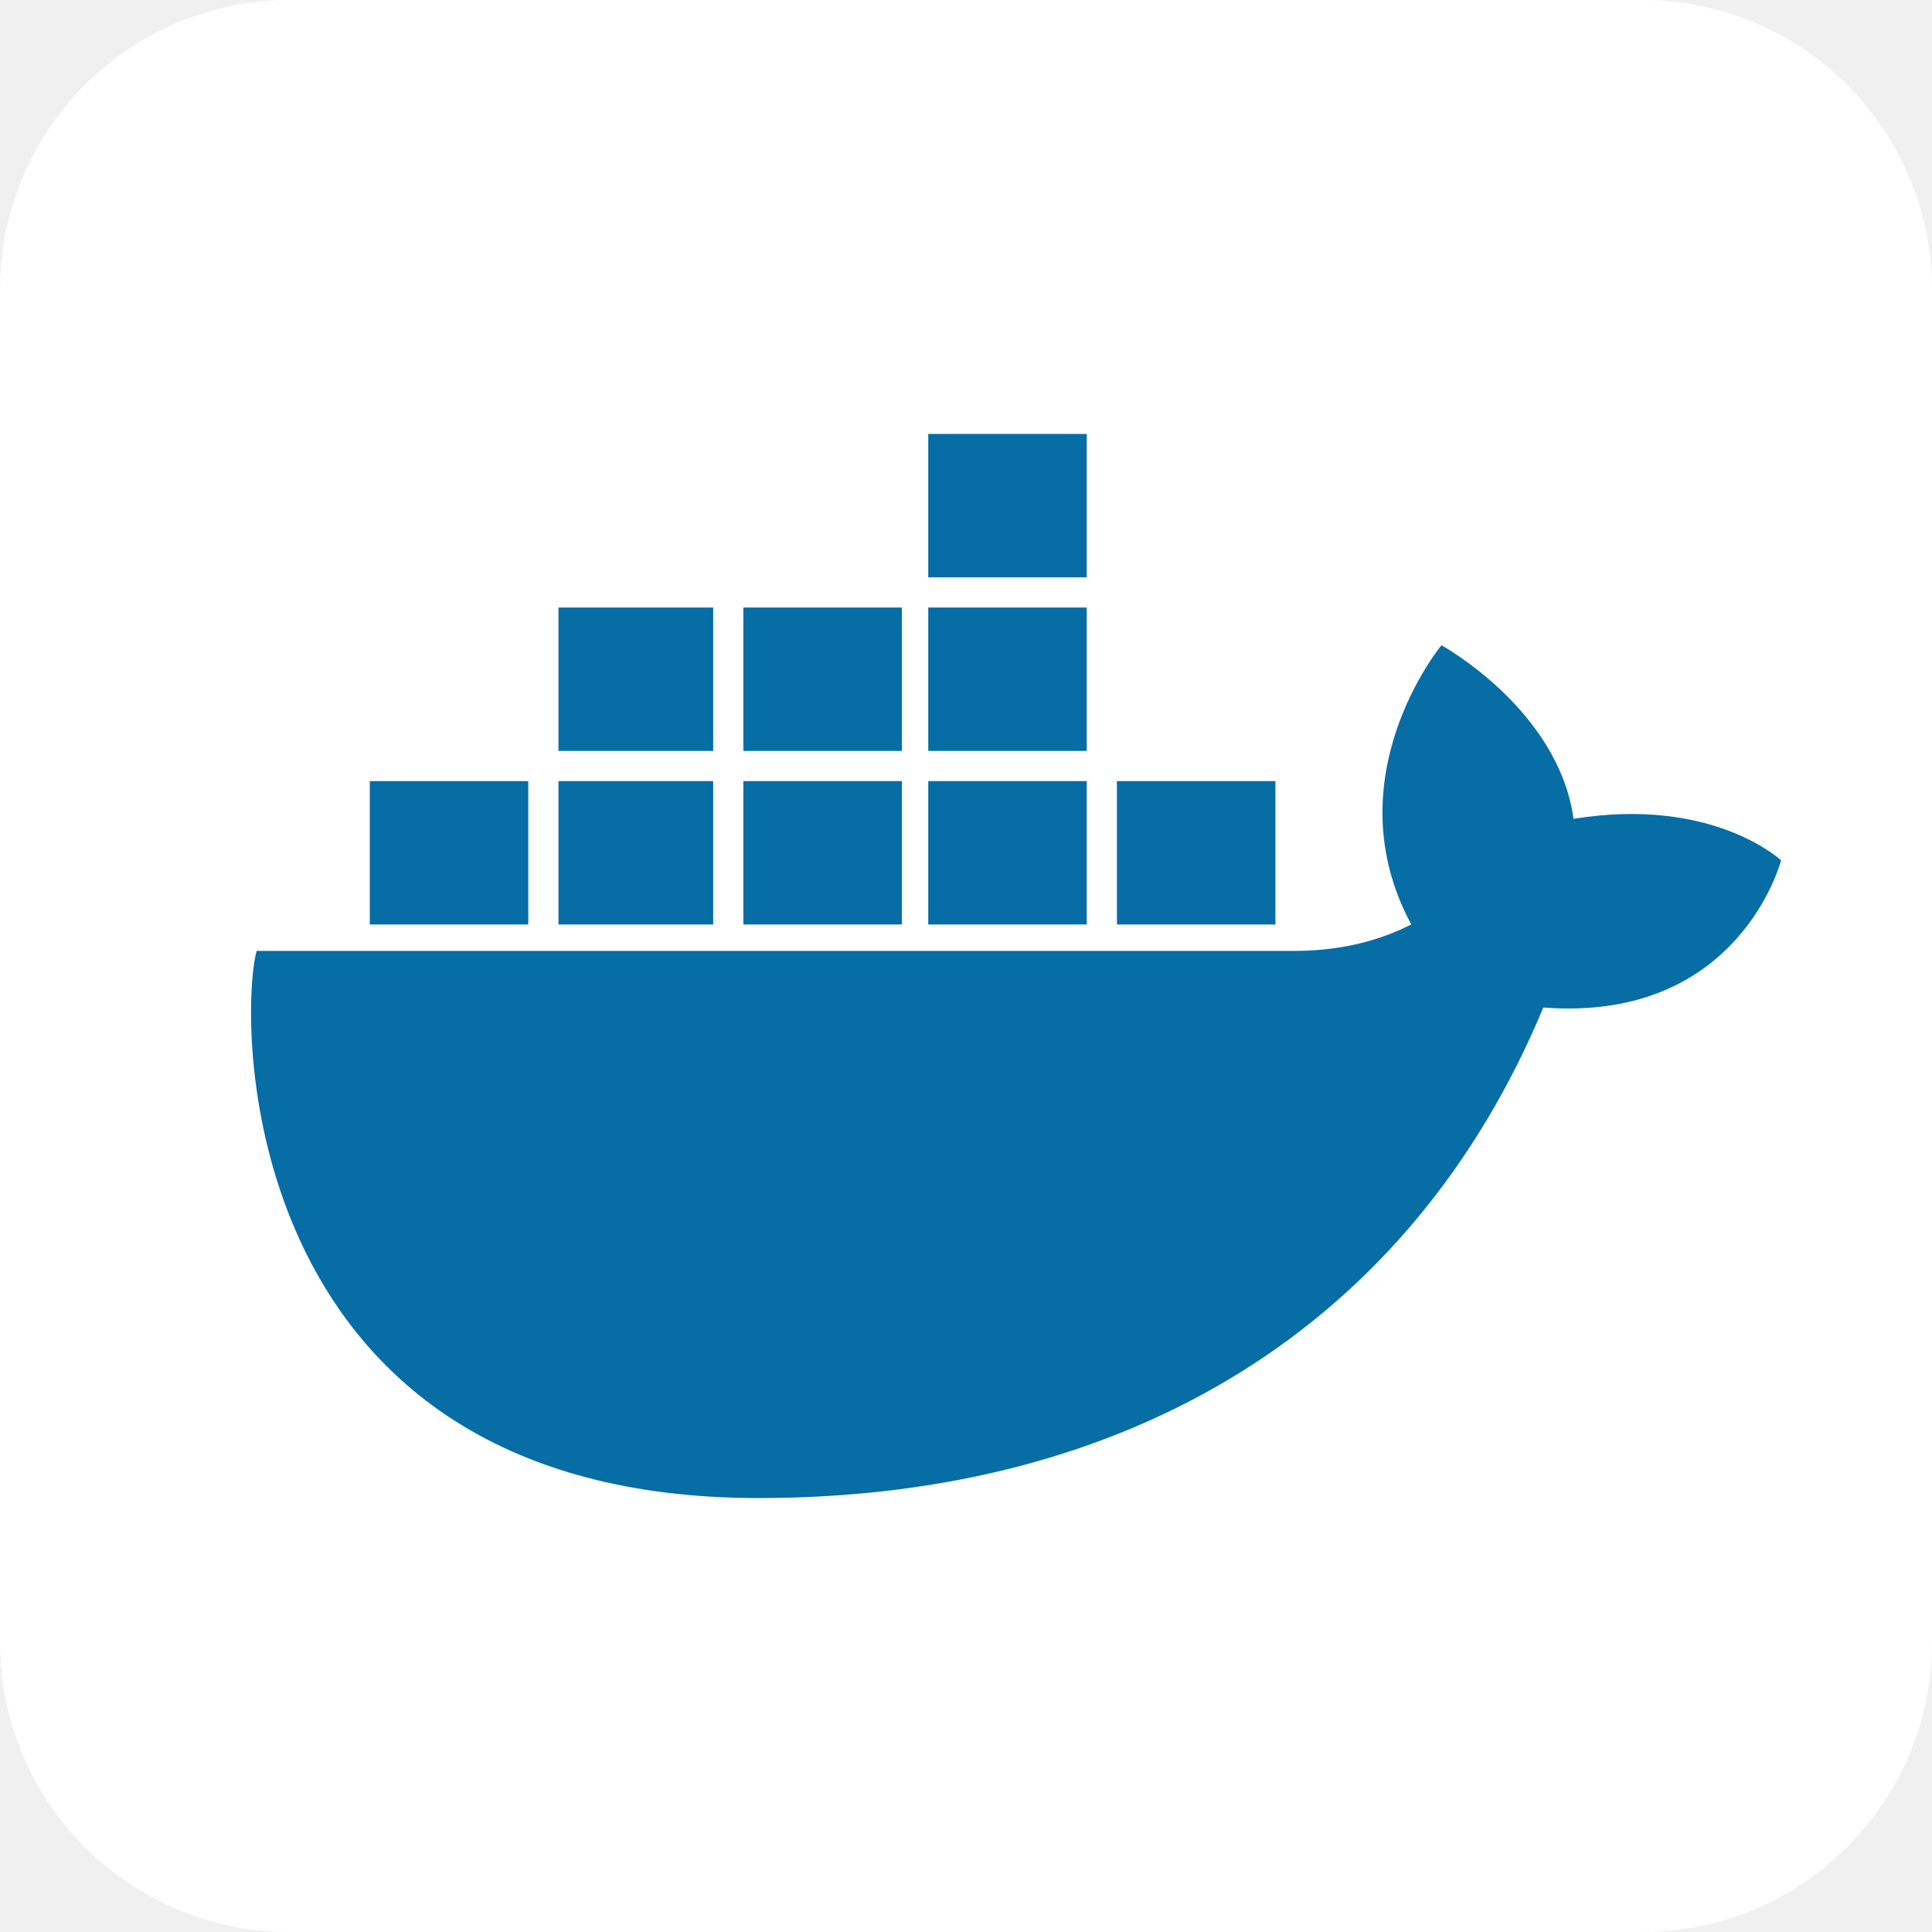
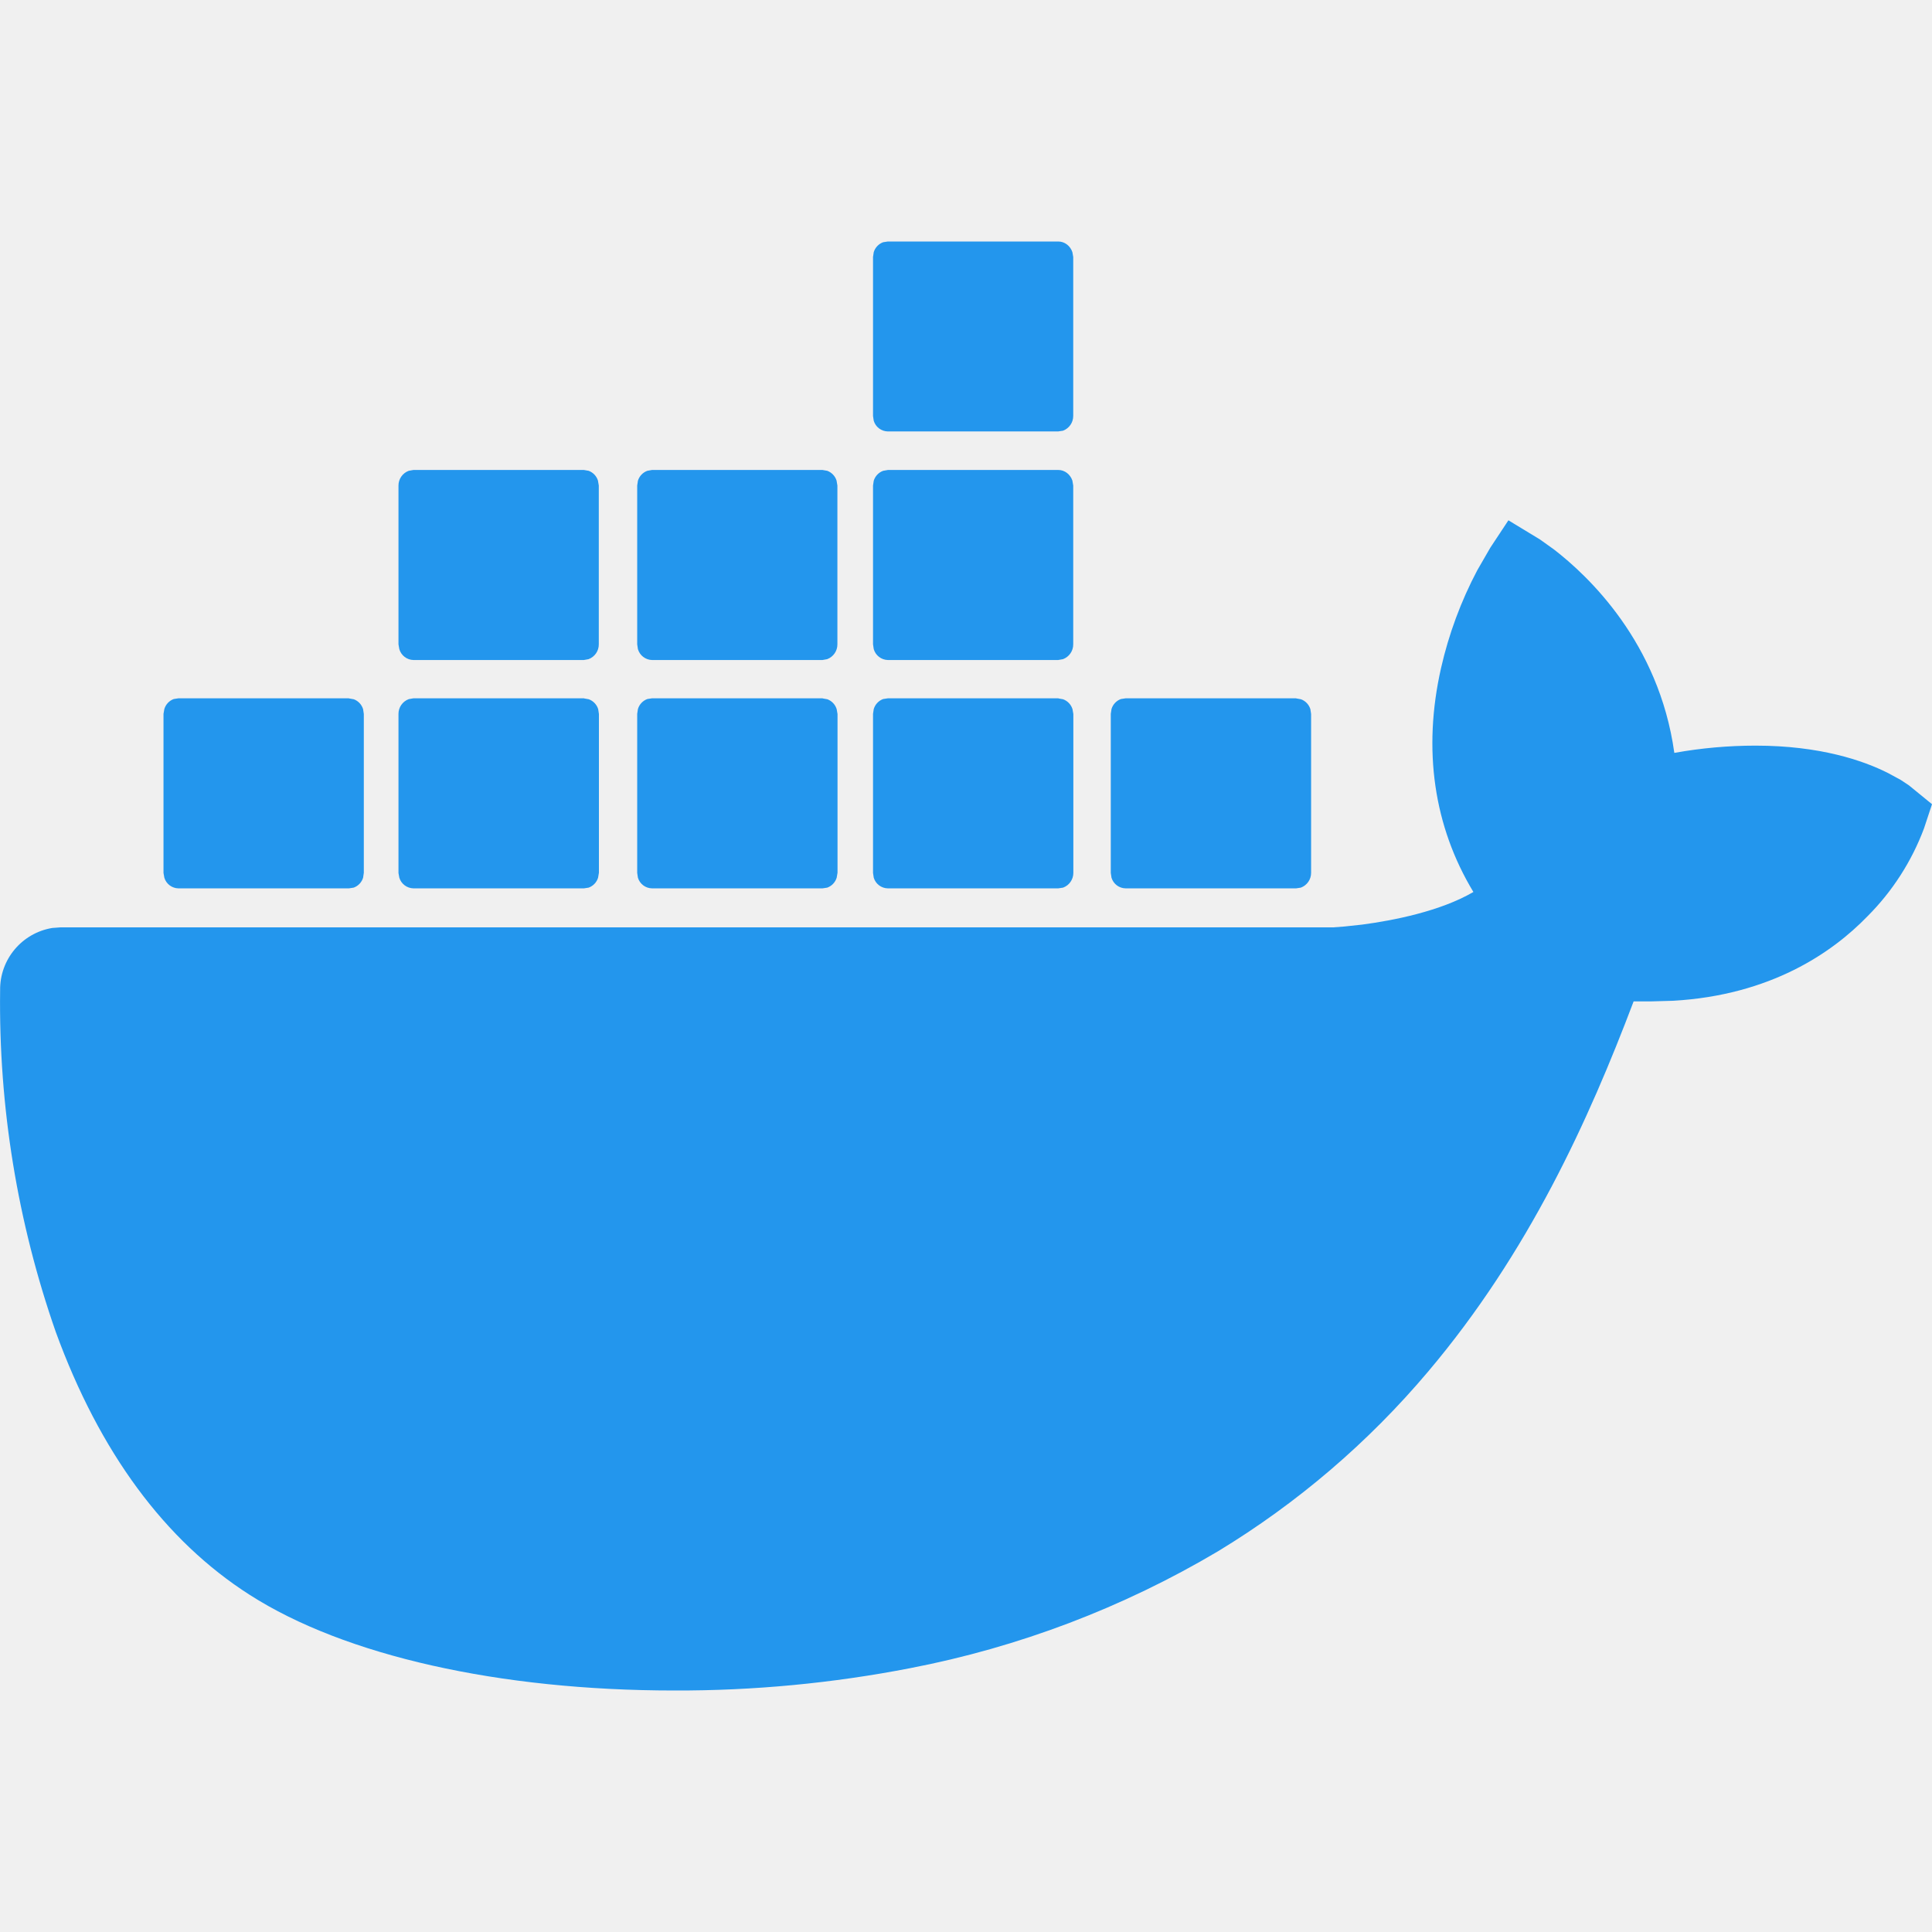
- <svg xmlns="http://www.w3.org/2000/svg" aria-label="Docker" role="img" viewBox="0 0 512 512">
-   <rect width="512" height="512" rx="15%" fill="#ffffff" />
-   <path stroke="#066da5" stroke-width="38" d="M296 226h42m-92 0h42m-91 0h42m-91 0h41m-91 0h42m8-46h41m8 0h42m7 0h42m-42-46h42" />
-   <path fill="#066da5" d="m472 228s-18-17-55-11c-4-29-35-46-35-46s-29 35-8 74c-6 3-16 7-31 7H68c-5 19-5 145 133 145 99 0 173-46 208-130 52 4 63-39 63-39" />
+ <svg xmlns="http://www.w3.org/2000/svg" width="800px" height="800px" viewBox="0 0 16 16" fill="none">
+   <path fill="#2396ED" d="M12.342 4.536l.15-.227.262.159.116.083c.28.216.869.768.996 1.684.223-.04.448-.06.673-.06.534 0 .893.124 1.097.227l.105.057.068.045.191.156-.066.2a2.044 2.044 0 01-.47.73c-.29.299-.8.652-1.609.698l-.178.005h-.148c-.37.977-.867 2.078-1.702 3.066a7.081 7.081 0 01-1.74 1.488 7.941 7.941 0 01-2.549.968c-.644.125-1.298.187-1.953.185-1.45 0-2.73-.288-3.517-.792-.703-.449-1.243-1.182-1.606-2.177a8.25 8.25 0 01-.461-2.83.516.516 0 01.432-.516l.068-.005h10.54l.092-.007.149-.016c.256-.034.646-.11.92-.27-.328-.543-.421-1.178-.268-1.854a3.3 3.3 0 01.3-.81l.108-.187zM2.89 5.784l.04.007a.127.127 0 01.077.082l.006.04v1.315l-.006.041a.127.127 0 01-.078.082l-.039.006H1.478a.124.124 0 01-.117-.088l-.007-.04V5.912l.007-.04a.127.127 0 01.078-.083l.039-.006H2.89zm1.947 0l.039.007a.127.127 0 01.078.082l.006.04v1.315l-.007.041a.127.127 0 01-.078.082l-.039.006H3.424a.125.125 0 01-.117-.088L3.3 7.23V5.913a.13.13 0 01.085-.123l.039-.007h1.413zm1.976 0l.039.007a.127.127 0 01.077.082l.007.04v1.315l-.007.041a.127.127 0 01-.078.082l-.039.006H5.4a.124.124 0 01-.117-.088l-.006-.04V5.912l.006-.04a.127.127 0 01.078-.083l.039-.006h1.413zm1.952 0l.039.007a.127.127 0 01.078.082l.007.04v1.315a.13.13 0 01-.085.123l-.04.006H7.353a.124.124 0 01-.117-.088l-.006-.04V5.912l.006-.04a.127.127 0 01.078-.083l.04-.006h1.412zm1.97 0l.039.007a.127.127 0 01.078.082l.006.04v1.315a.13.13 0 01-.085.123l-.039.006H9.322a.124.124 0 01-.117-.088l-.006-.04V5.912l.006-.04a.127.127 0 01.078-.083l.04-.006h1.411zM4.835 3.892l.04.007a.127.127 0 01.077.081l.007.041v1.315a.13.13 0 01-.085.123l-.039.007H3.424a.125.125 0 01-.117-.09l-.007-.04V4.021a.13.13 0 01.085-.122l.039-.007h1.412zm1.976 0l.04.007a.127.127 0 01.077.081l.007.041v1.315a.13.13 0 01-.085.123l-.039.007H5.4a.125.125 0 01-.117-.09l-.006-.04V4.021l.006-.04a.127.127 0 01.078-.082l.039-.007h1.412zm1.953 0c.054 0 .1.037.117.088l.007.041v1.315a.13.13 0 01-.085.123l-.04.007H7.353a.125.125 0 01-.117-.09l-.006-.04V4.021l.006-.04a.127.127 0 01.078-.082l.04-.007h1.412zm0-1.892c.054 0 .1.037.117.088l.007.04v1.316a.13.13 0 01-.085.123l-.04.006H7.353a.124.124 0 01-.117-.088l-.006-.04V2.128l.006-.04a.127.127 0 01.078-.082L7.353 2h1.412z" />
</svg>
